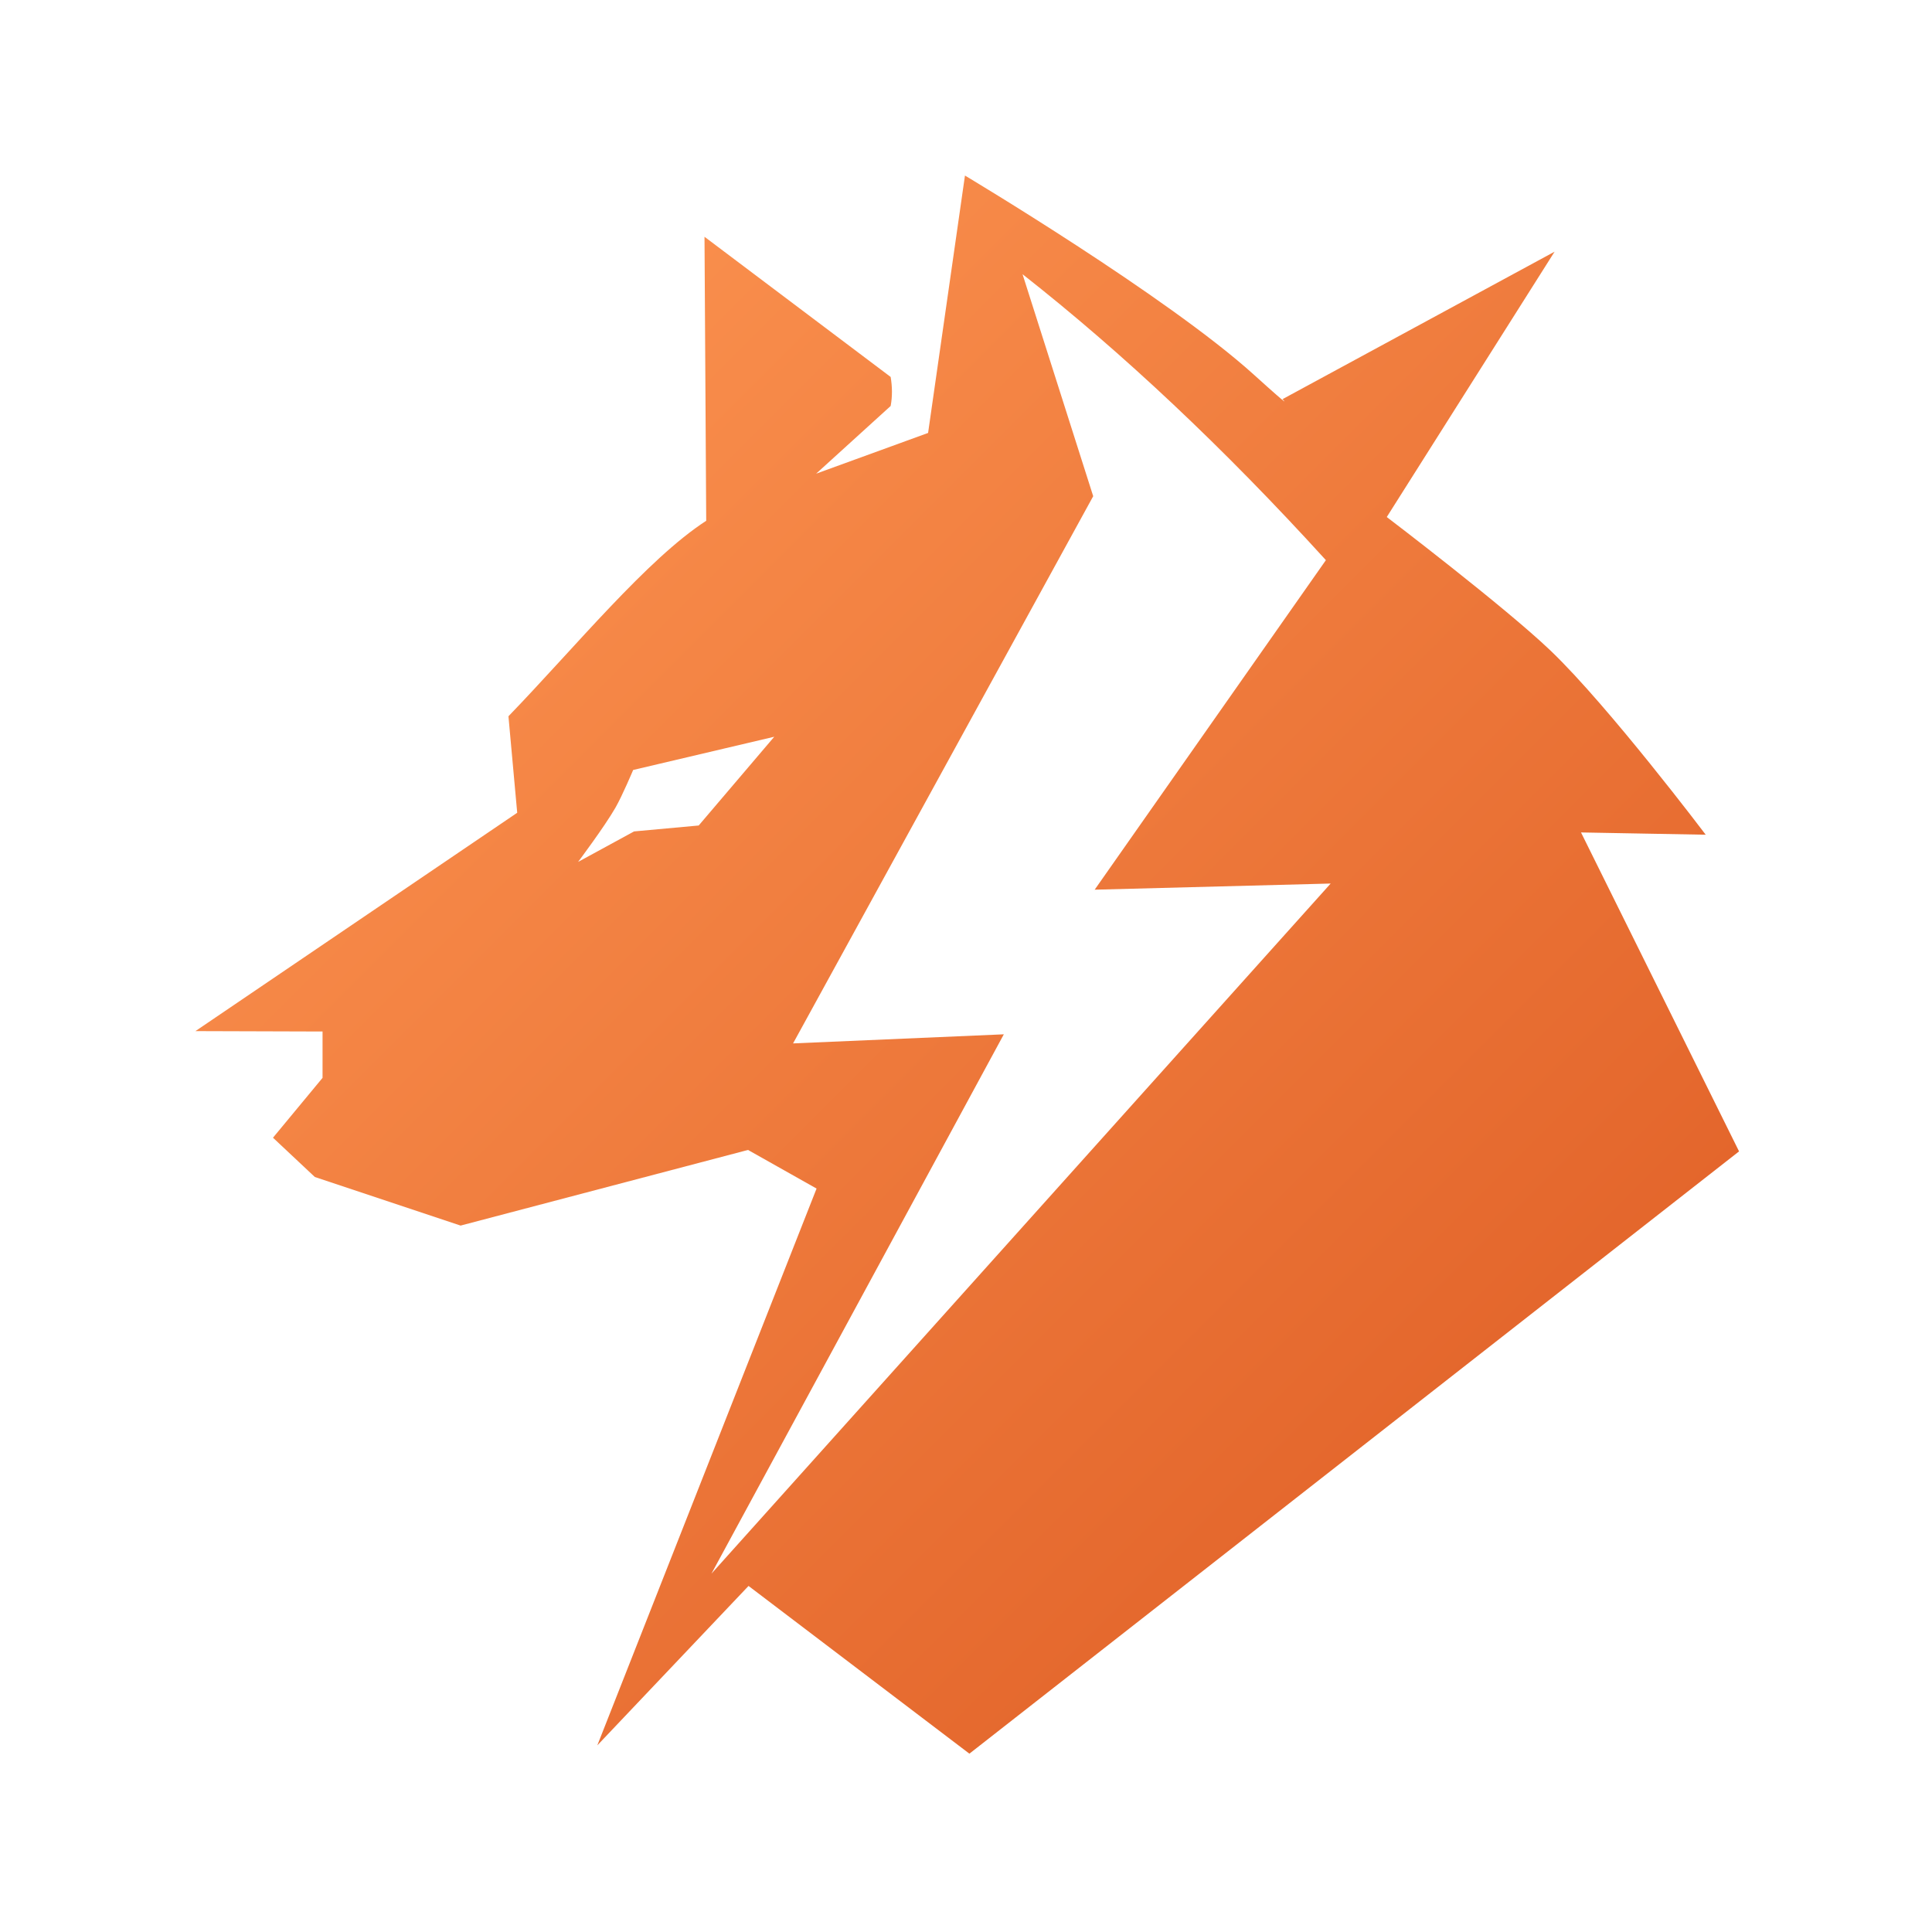
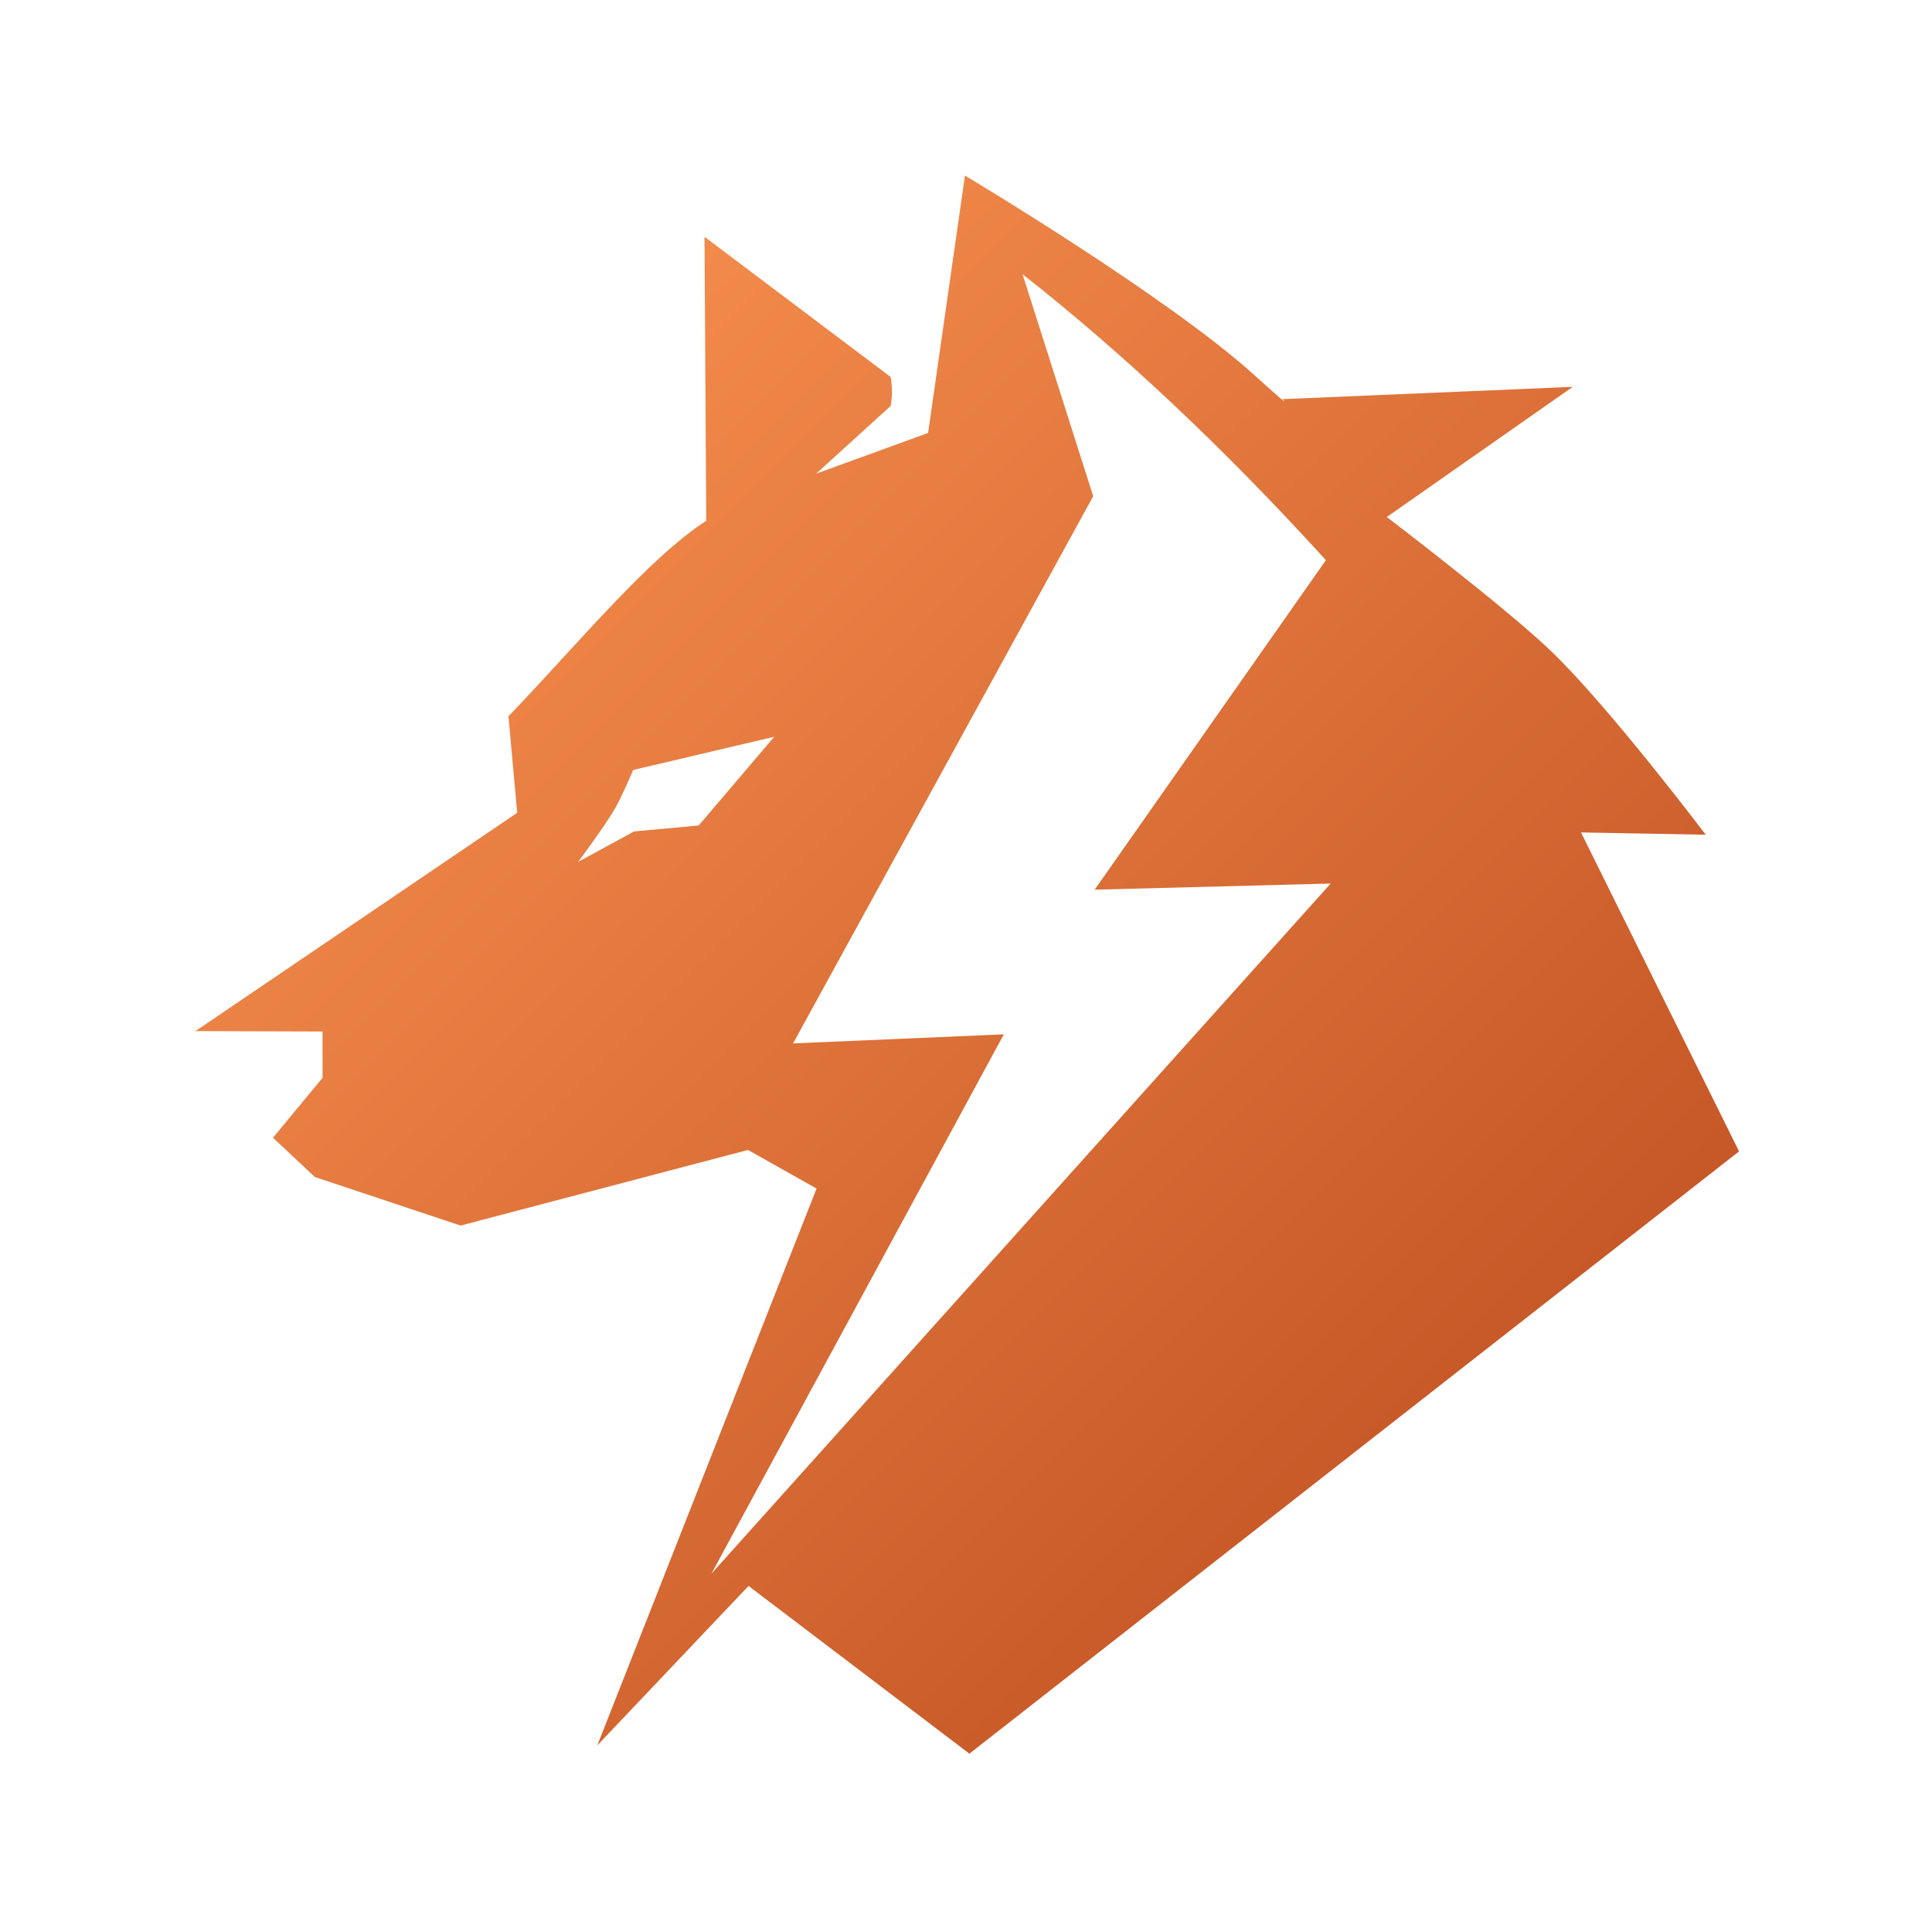
- <svg xmlns="http://www.w3.org/2000/svg" xmlns:xlink="http://www.w3.org/1999/xlink" width="512" height="512">
-   <svg width="512" height="512">
-     <svg xml:space="preserve" id="svg1" width="512" height="512" version="1.1" viewBox="0 0 512 512">
+ <svg xmlns="http://www.w3.org/2000/svg" xmlns:xlink="http://www.w3.org/1999/xlink" version="1.1" width="512" height="512">
+   <svg version="1.1" width="512" height="512">
+     <svg width="512" height="512" viewBox="0 0 512 512" version="1.1" id="svg1" xml:space="preserve">
      <defs id="defs1">
        <linearGradient id="linearGradient11">
-           <stop id="stop11" offset="0" style="stop-color:#dd5a22;stop-opacity:1" />
-           <stop id="stop12" offset="1" style="stop-color:#f95;stop-opacity:1" />
+           <stop style="stop-color:#b9481c;stop-opacity:1;" offset="0" id="stop11" />
+           <stop style="stop-color:#ff9955;stop-opacity:1;" offset="1" id="stop12" />
        </linearGradient>
-         <linearGradient xlink:href="#linearGradient11" id="linearGradient12" x1="443.527" x2="69.006" y1="442.922" y2="68.402" gradientTransform="matrix(1.10442 0 0 1.10442 -26.765 -26.692)" gradientUnits="userSpaceOnUse" />
+         <linearGradient xlink:href="#linearGradient11" id="linearGradient12" x1="443.527" y1="442.922" x2="69.006" y2="68.402" gradientUnits="userSpaceOnUse" gradientTransform="matrix(1.104417,0,0,1.104417,-26.76493,-26.69212)" />
      </defs>
      <g id="layer5" style="display:inline">
-         <path id="path8" d="m255.724 46.523-9.77 68.21-29.672 10.797 19.752-17.943c.48-2.563.431-5.126 0-7.69L186.7 62.747l.453 75.266c-15.695 10.17-34.663 33.427-52.41 51.806l2.323 25.572-85.277 57.865 33.689.104v12.282l-13.134 15.863 11.087 10.406 38.635 12.88 76.166-20.044 18.167 10.233-58.105 147.559 40.076-42.249 58.53 44.449L460.867 305.13l-41.885-84.524 33.05.604s-25.711-34.044-41.055-48.73c-12.186-11.664-43.469-35.463-43.469-35.463l44.478-70.321-72.099 39.08s3.425 3.493-7.585-6.469c-22.99-20.8-76.578-52.785-76.578-52.785Zm15.26 26.146c26.48 20.812 53.268 45.959 80.39 75.777l-61.273 87.33 62.54-1.63-164.1 182.89 77.483-142.93-55.853 2.407L289.71 131.5zm-65.8 122.577-20.022 23.52-17.127 1.569-14.836 8.082s6.996-9.314 9.89-14.353c1.836-3.197 4.705-10.013 4.705-10.013z" style="display:inline;fill:url(#linearGradient12);stroke-width:1.104" />
+         <path d="m 255.724,46.523 -9.769,68.211 -29.673,10.796 19.752,-17.942 c 0.479,-2.563 0.431,-5.127 0,-7.69 l -49.334,-37.151 0.453,75.266 c -15.695,10.17 -34.663,33.427 -52.41,51.806 l 2.323,25.572 -85.277,57.865 33.689,0.103 v 12.282 l -13.134,15.863 11.087,10.406 38.635,12.88 76.166,-20.043 18.167,10.233 -58.105,147.558 40.076,-42.248 58.53,44.448 203.968,-159.608 -41.886,-84.525 33.051,0.604 c 0,0 -25.711,-34.044 -41.055,-48.73 -12.186,-11.663 -43.469,-35.462 -43.469,-35.462 l 49.283,-34.499 -76.904,3.257 c 0,0 3.425,3.493 -7.585,-6.468 C 309.312,78.509 255.724,46.523 255.724,46.523 Z m 15.259,26.146 c 26.48,20.813 53.268,45.959 80.392,75.778 l -61.274,87.329 62.54,-1.629 -164.101,182.889 77.484,-142.929 -55.853,2.407 79.537,-145.013 z m -65.799,122.577 -20.022,23.521 -17.127,1.568 -14.836,8.083 c 0,0 6.996,-9.314 9.89,-14.353 1.836,-3.197 4.705,-10.013 4.705,-10.013 z" style="display:inline;fill:url(#linearGradient12);stroke-width:1.104" id="path8" />
      </g>
    </svg>
  </svg>
-   <style>@media (prefers-color-scheme:light){:root{filter:none}}@media (prefers-color-scheme:dark){:root{filter:none}}</style>
+   <style>@media (prefers-color-scheme: light) { :root { filter: none; } }
+ @media (prefers-color-scheme: dark) { :root { filter: none; } }
+ </style>
</svg>
